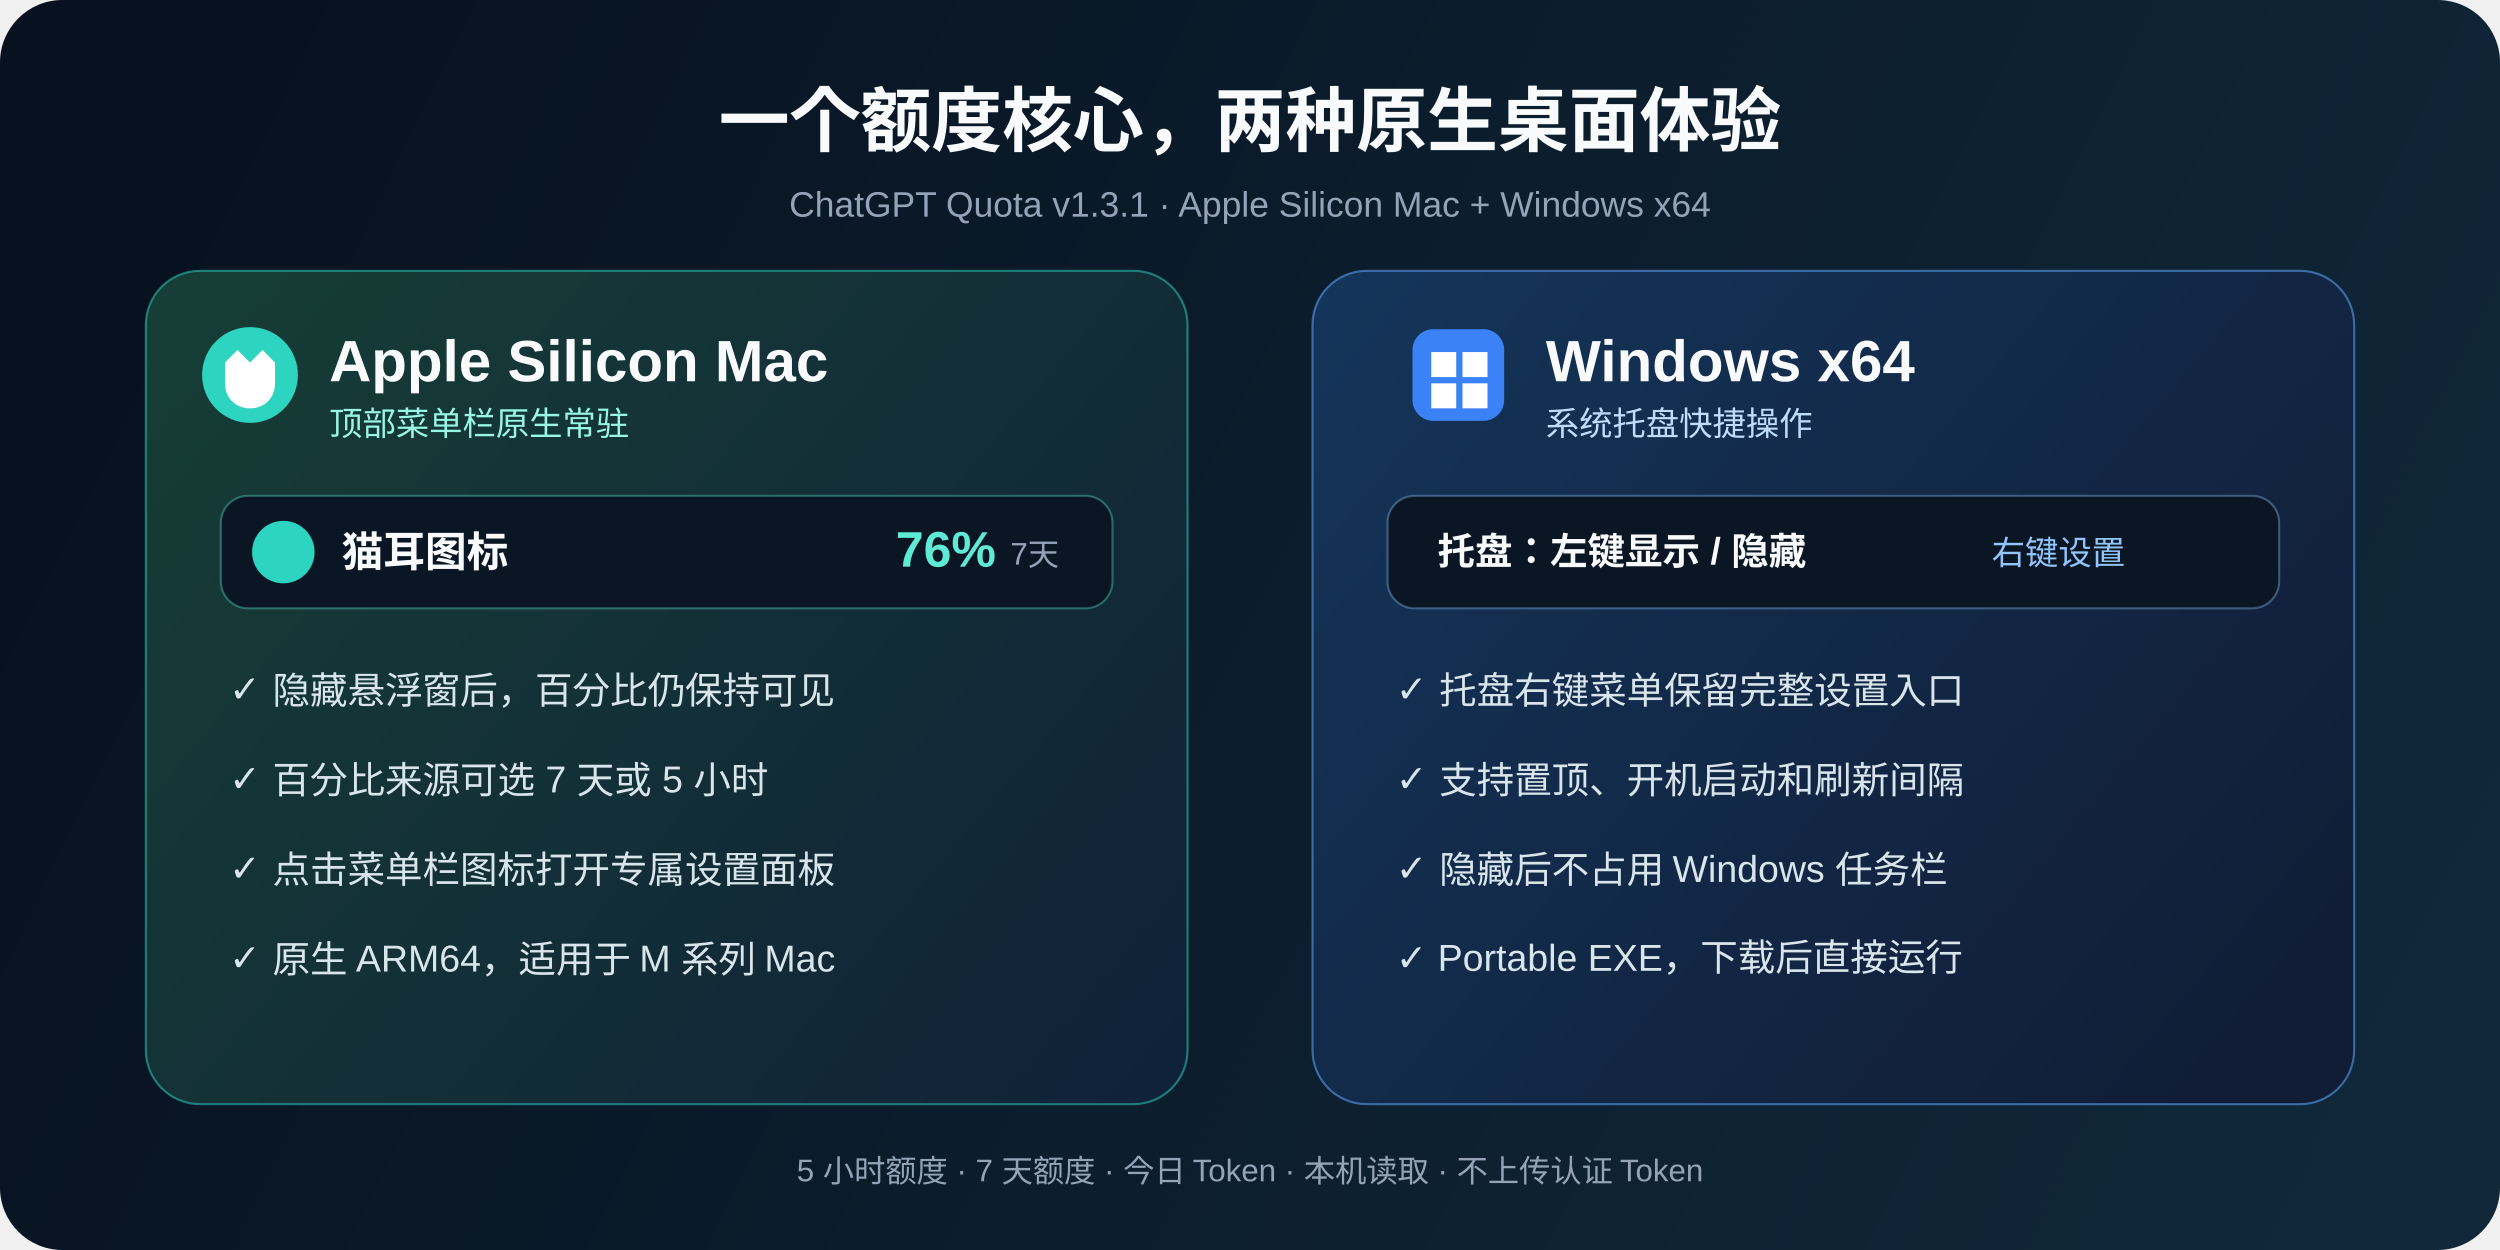
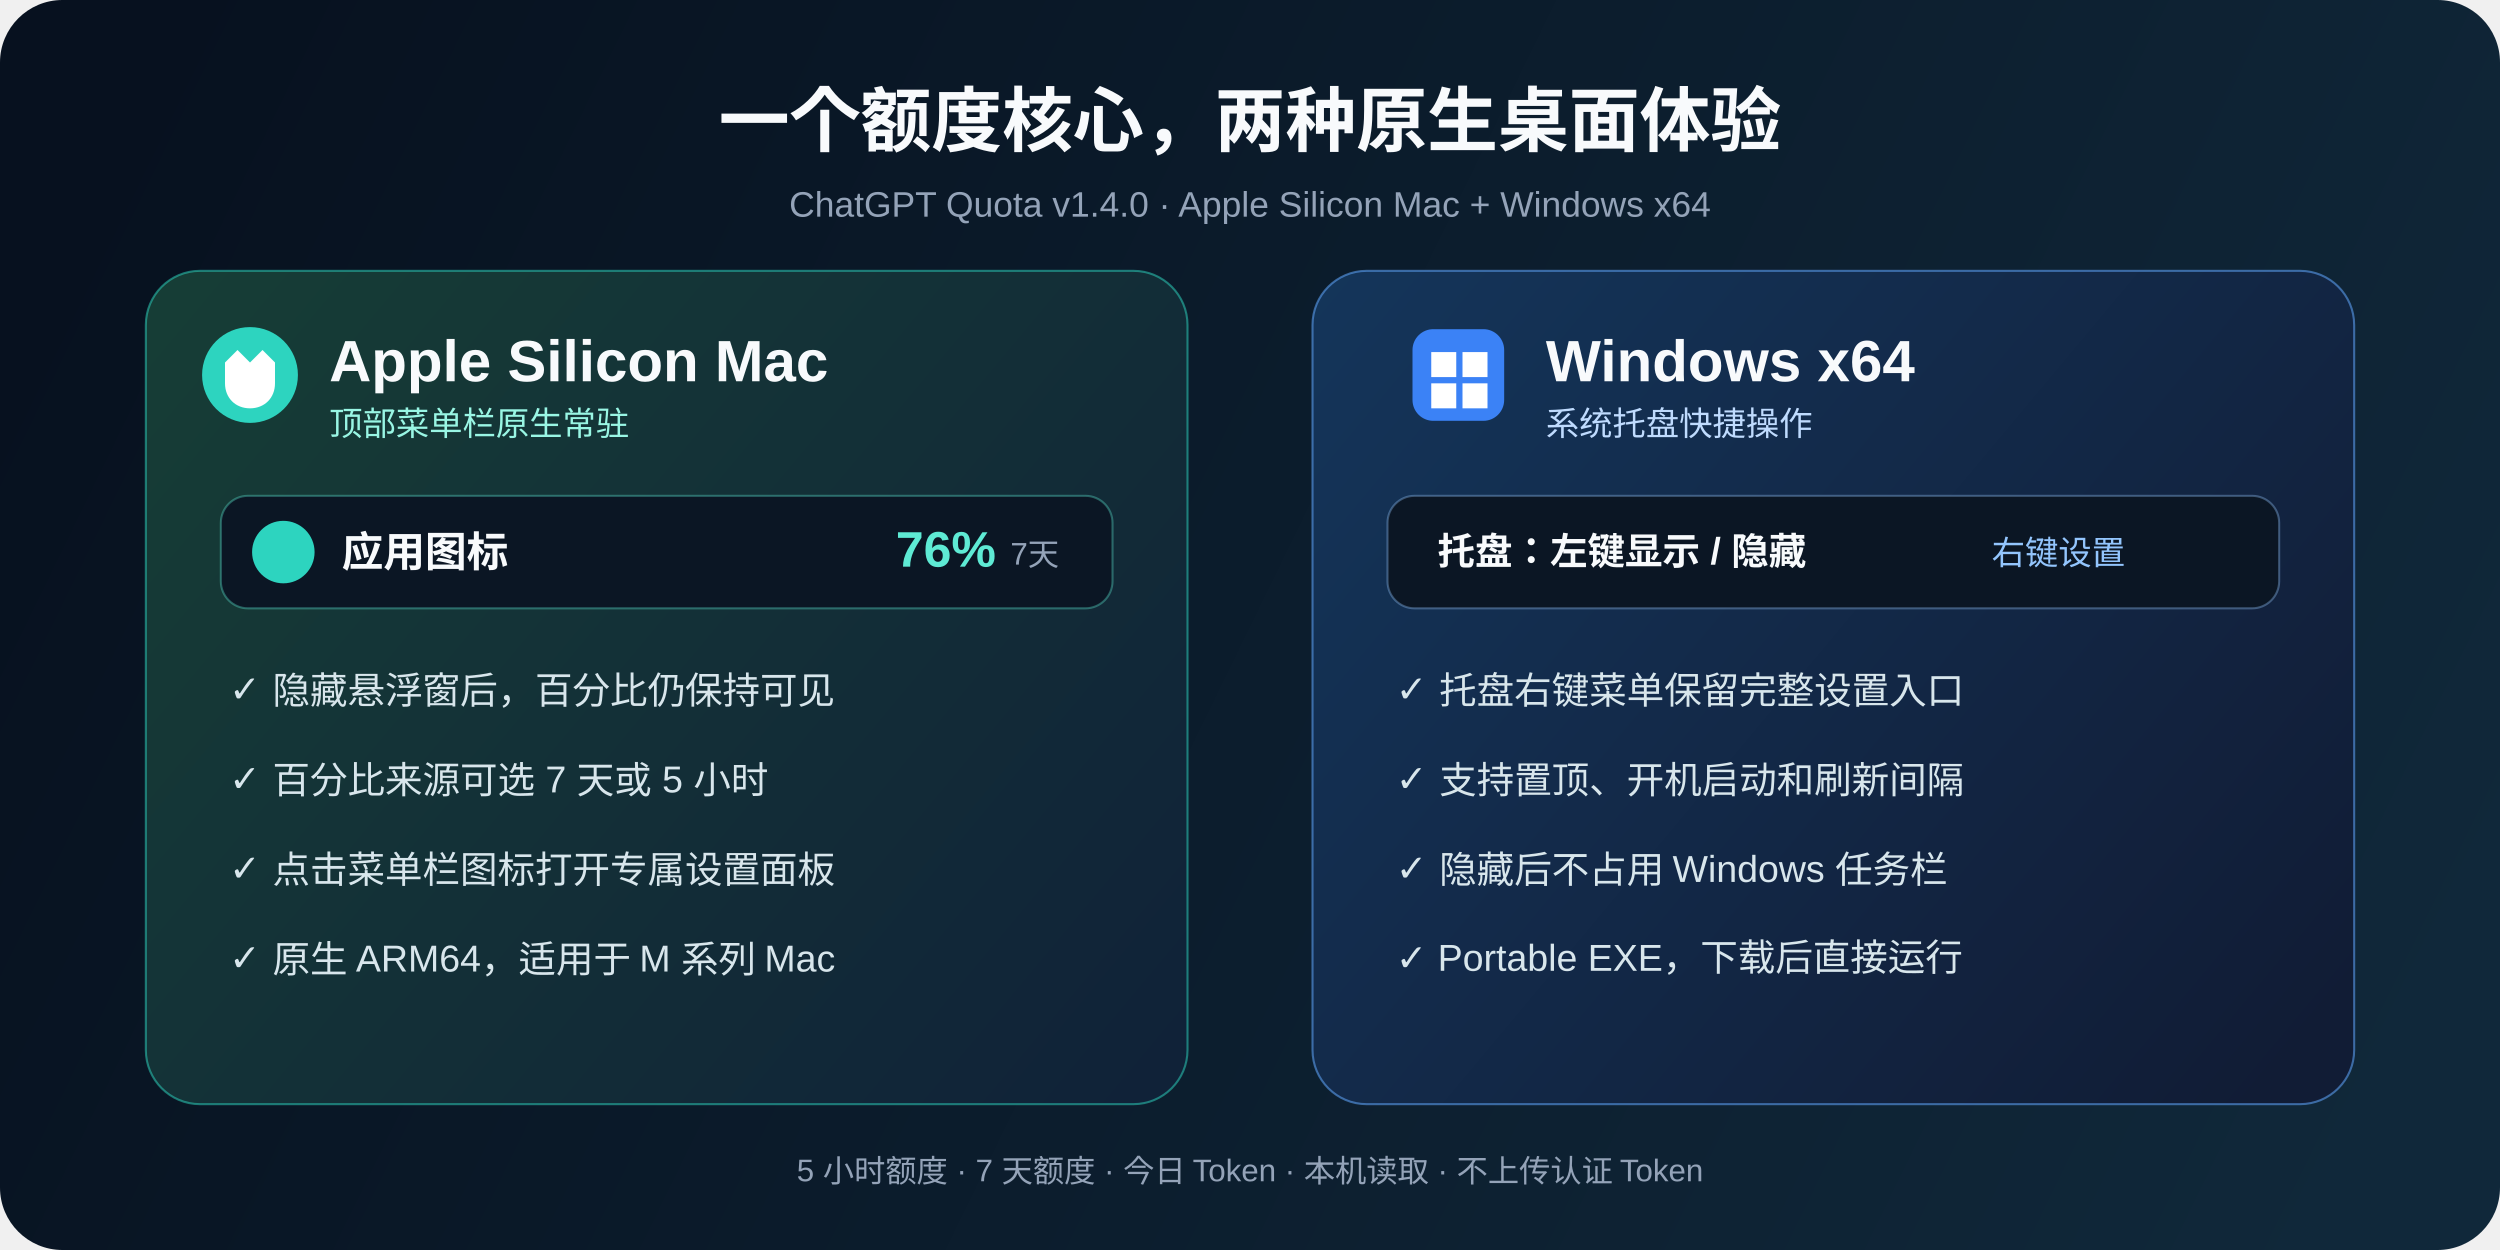
<svg xmlns="http://www.w3.org/2000/svg" width="1200" height="600" viewBox="0 0 1200 600" fill="none">
  <defs>
    <linearGradient id="bg" x1="64" y1="44" x2="1132" y2="566" gradientUnits="userSpaceOnUse">
      <stop stop-color="#07111F" />
      <stop offset="1" stop-color="#10283A" />
    </linearGradient>
    <linearGradient id="mac" x1="100" y1="125" x2="560" y2="510" gradientUnits="userSpaceOnUse">
      <stop stop-color="#163D36" />
      <stop offset="1" stop-color="#102238" />
    </linearGradient>
    <linearGradient id="win" x1="640" y1="125" x2="1100" y2="510" gradientUnits="userSpaceOnUse">
      <stop stop-color="#14355A" />
      <stop offset="1" stop-color="#111C35" />
    </linearGradient>
  </defs>
  <rect width="1200" height="600" rx="30" fill="url(#bg)" />
  <text x="600" y="70" text-anchor="middle" fill="#F8FAFC" font-family="Segoe UI, PingFang SC, Arial, sans-serif" font-size="34" font-weight="800">一个额度核心，两种原生桌面体验</text>
-   <text x="600" y="104" text-anchor="middle" fill="#94A3B8" font-family="Segoe UI, PingFang SC, Arial, sans-serif" font-size="17">ChatGPT Quota v1.3.1 · Apple Silicon Mac + Windows x64</text>
+   <text x="600" y="104" text-anchor="middle" fill="#94A3B8" font-family="Segoe UI, PingFang SC, Arial, sans-serif" font-size="17">ChatGPT Quota v1.4.0 · Apple Silicon Mac + Windows x64</text>
  <g font-family="Segoe UI, PingFang SC, Arial, sans-serif">
    <rect x="70" y="130" width="500" height="400" rx="26" fill="url(#mac)" stroke="#2DD4BF" stroke-opacity="0.52" />
    <circle cx="120" cy="180" r="23" fill="#2DD4BF" />
    <path d="M108 184L108 174L114 168L120 174L126 168L132 174V184C132 191 127 196 120 196C113 196 108 191 108 184Z" fill="#FFFFFF" />
    <text x="158" y="183" fill="#F8FAFC" font-size="28" font-weight="800">Apple Silicon Mac</text>
    <text x="158" y="209" fill="#99F6E4" font-size="16">顶部菜单栏原生常驻</text>
    <rect x="106" y="238" width="428" height="54" rx="13" fill="#0B1624" stroke="#5EEAD4" stroke-opacity="0.36" />
    <circle cx="136" cy="265" r="15" fill="#2DD4BF" />
-     <text x="164" y="272" fill="#F8FAFC" font-size="20" font-weight="700">猫耳图标</text>
+     <text x="164" y="272" fill="#F8FAFC" font-size="20" font-weight="700">应用图标</text>
    <text x="430" y="272" fill="#5EEAD4" font-size="24" font-weight="800">76%</text>
    <text x="485" y="271" fill="#94A3B8" font-size="15">7天</text>
    <g fill="#D8E6EC" font-size="18">
      <text x="110" y="337">✓ 隐藏悬浮窗后，百分比仍保持可见</text>
      <text x="110" y="380">✓ 百分比来源可选 7 天或 5 小时</text>
      <text x="110" y="423">✓ 点击菜单栏图标打开专属设置面板</text>
      <text x="110" y="466">✓ 原生 ARM64，适用于 M 系列 Mac</text>
    </g>
    <rect x="630" y="130" width="500" height="400" rx="26" fill="url(#win)" stroke="#60A5FA" stroke-opacity="0.56" />
    <rect x="678" y="158" width="44" height="44" rx="10" fill="#3B82F6" />
    <path d="M687 169H699V181H687V169ZM702 169H714V181H702V169ZM687 184H699V196H687V184ZM702 184H714V196H702V184Z" fill="#FFFFFF" />
    <text x="742" y="183" fill="#F8FAFC" font-size="28" font-weight="800">Windows x64</text>
    <text x="742" y="209" fill="#BFDBFE" font-size="16">系统托盘快捷操作</text>
    <rect x="666" y="238" width="428" height="54" rx="13" fill="#0B1624" stroke="#93C5FD" stroke-opacity="0.36" />
    <text x="690" y="271" fill="#F8FAFC" font-size="18" font-weight="700">托盘：左键显示 / 隐藏</text>
    <text x="956" y="271" fill="#93C5FD" font-size="16">右键设置</text>
    <g fill="#D8E6EC" font-size="18">
      <text x="670" y="337">✓ 托盘右键菜单保留完整设置入口</text>
      <text x="670" y="380">✓ 支持置顶、开机启动和刷新间隔</text>
      <text x="670" y="423">✓ 隐藏后不占用 Windows 任务栏</text>
      <text x="670" y="466">✓ Portable EXE，下载后直接运行</text>
    </g>
  </g>
  <text x="600" y="567" text-anchor="middle" fill="#94A3B8" font-family="Segoe UI, PingFang SC, Arial, sans-serif" font-size="15">5 小时额度 · 7 天额度 · 今日 Token · 本机读取 · 不上传认证 Token</text>
</svg>
